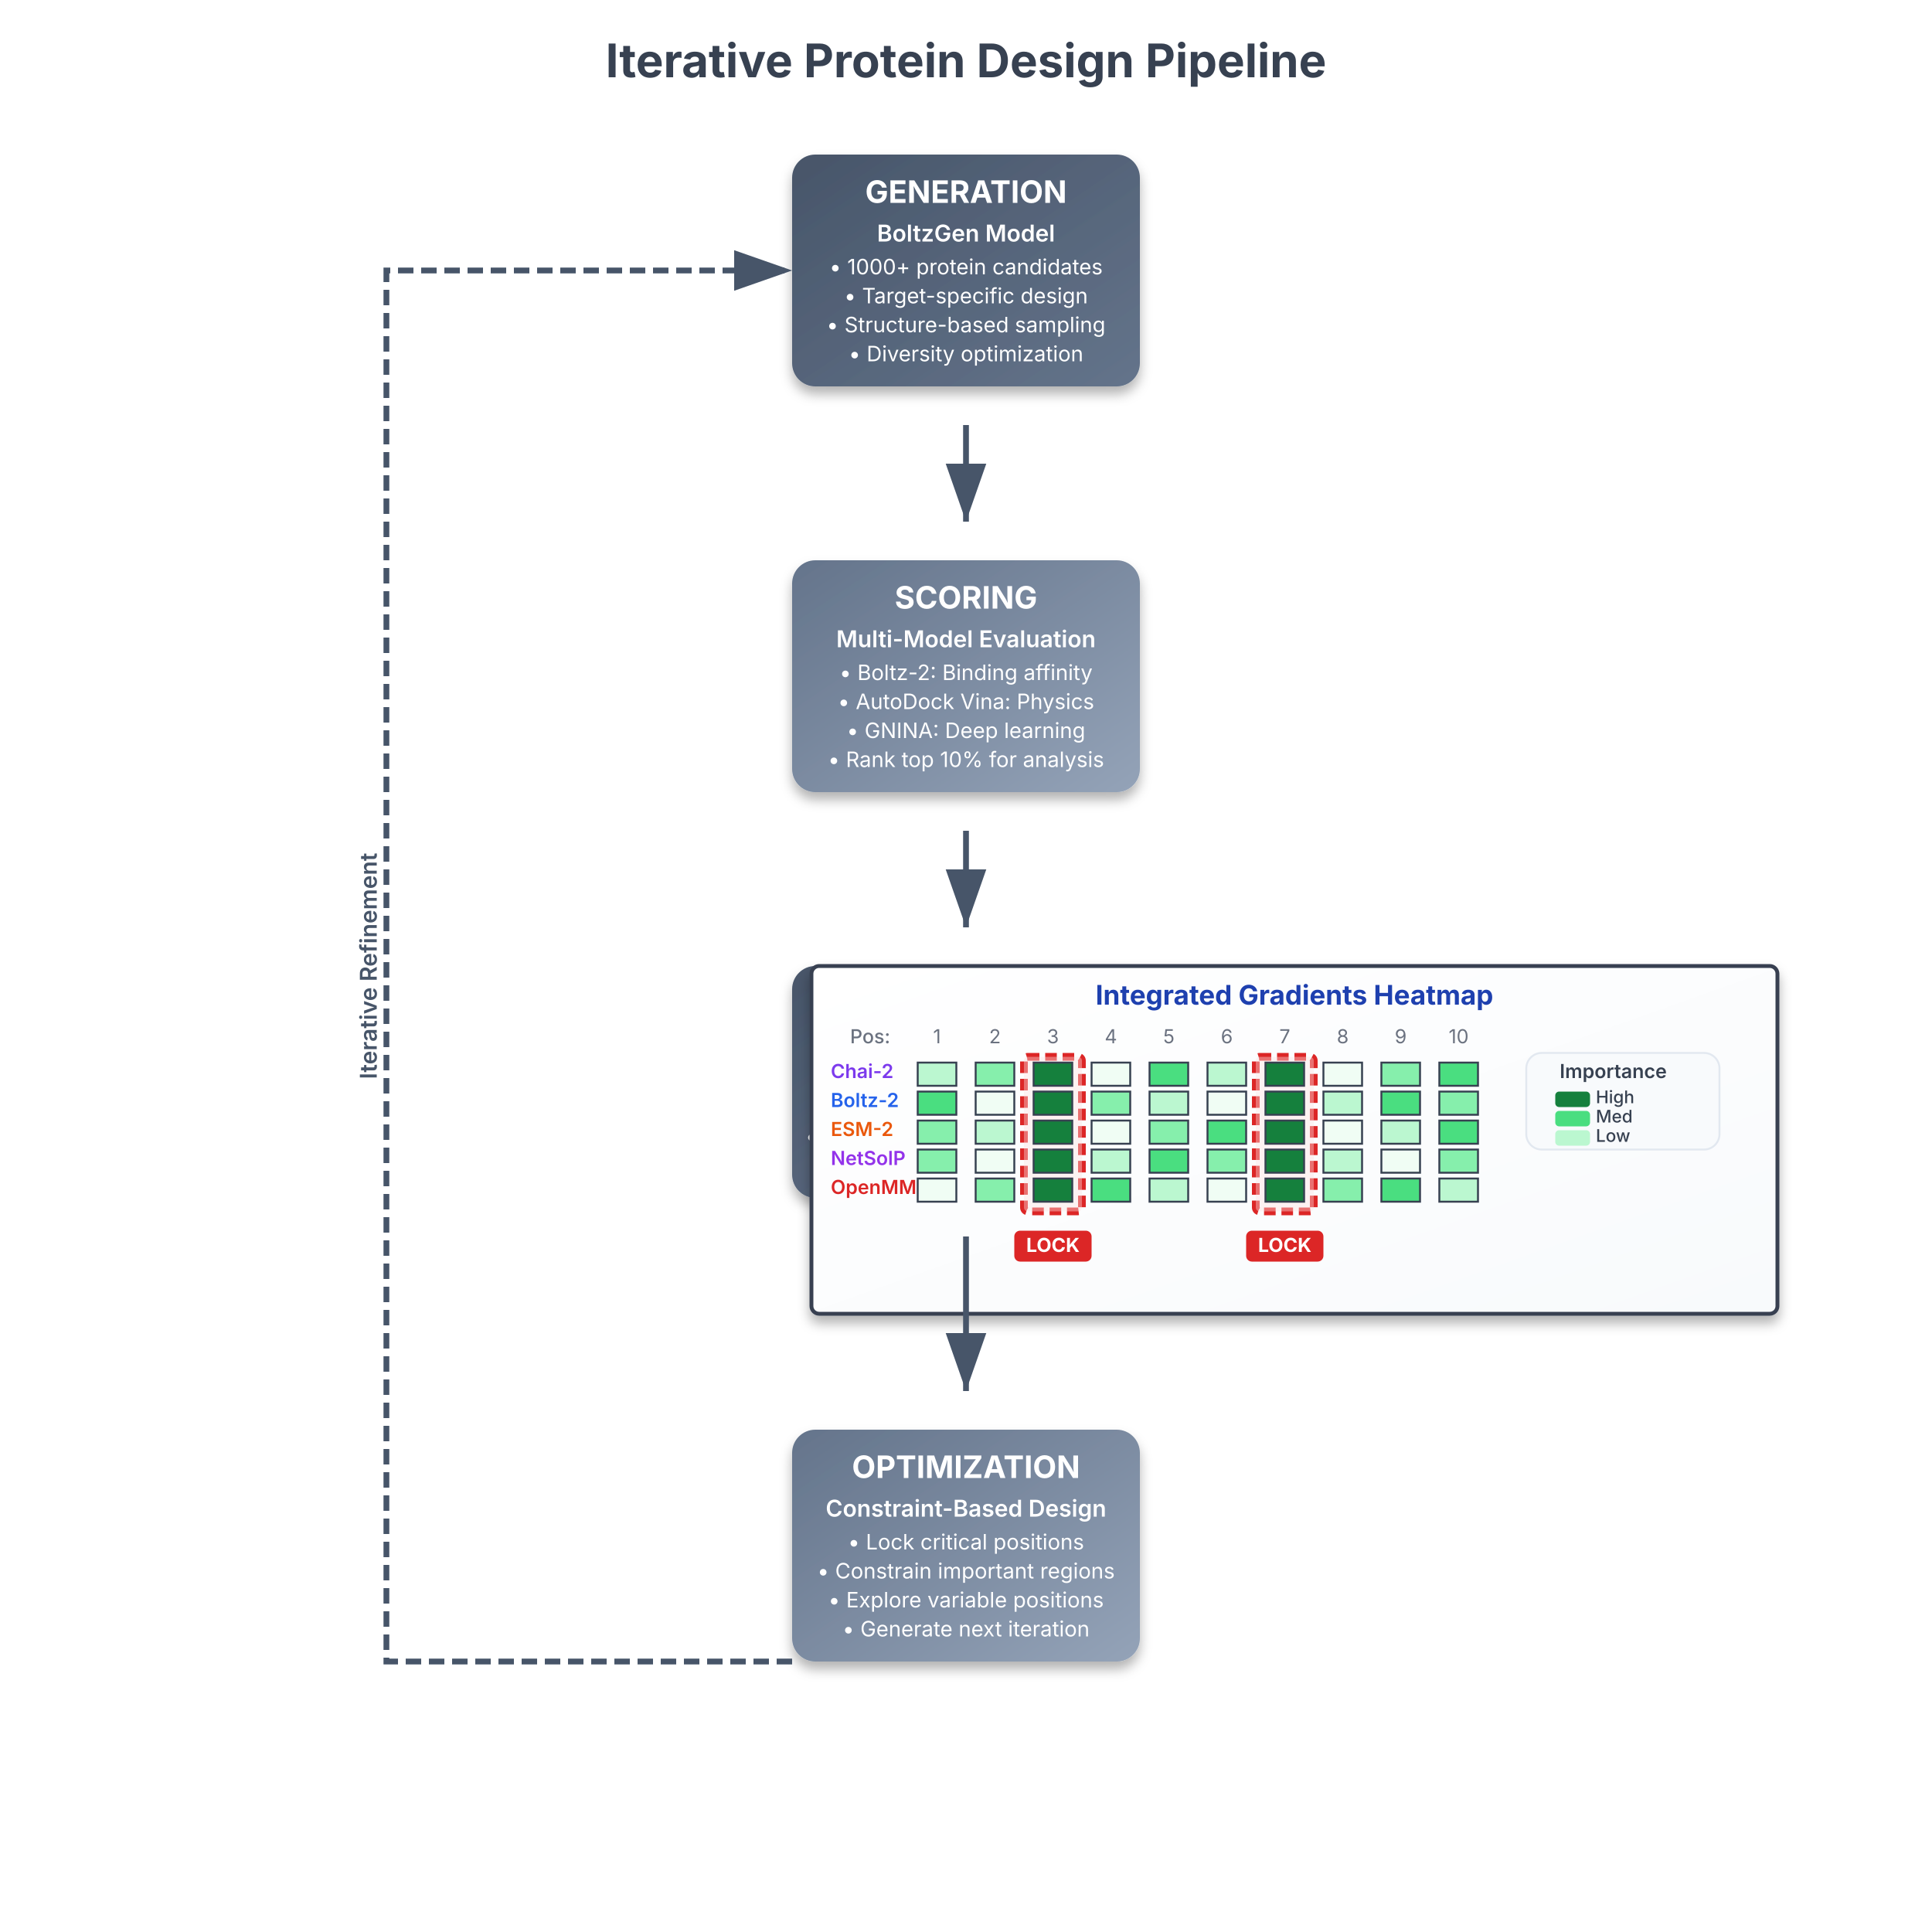
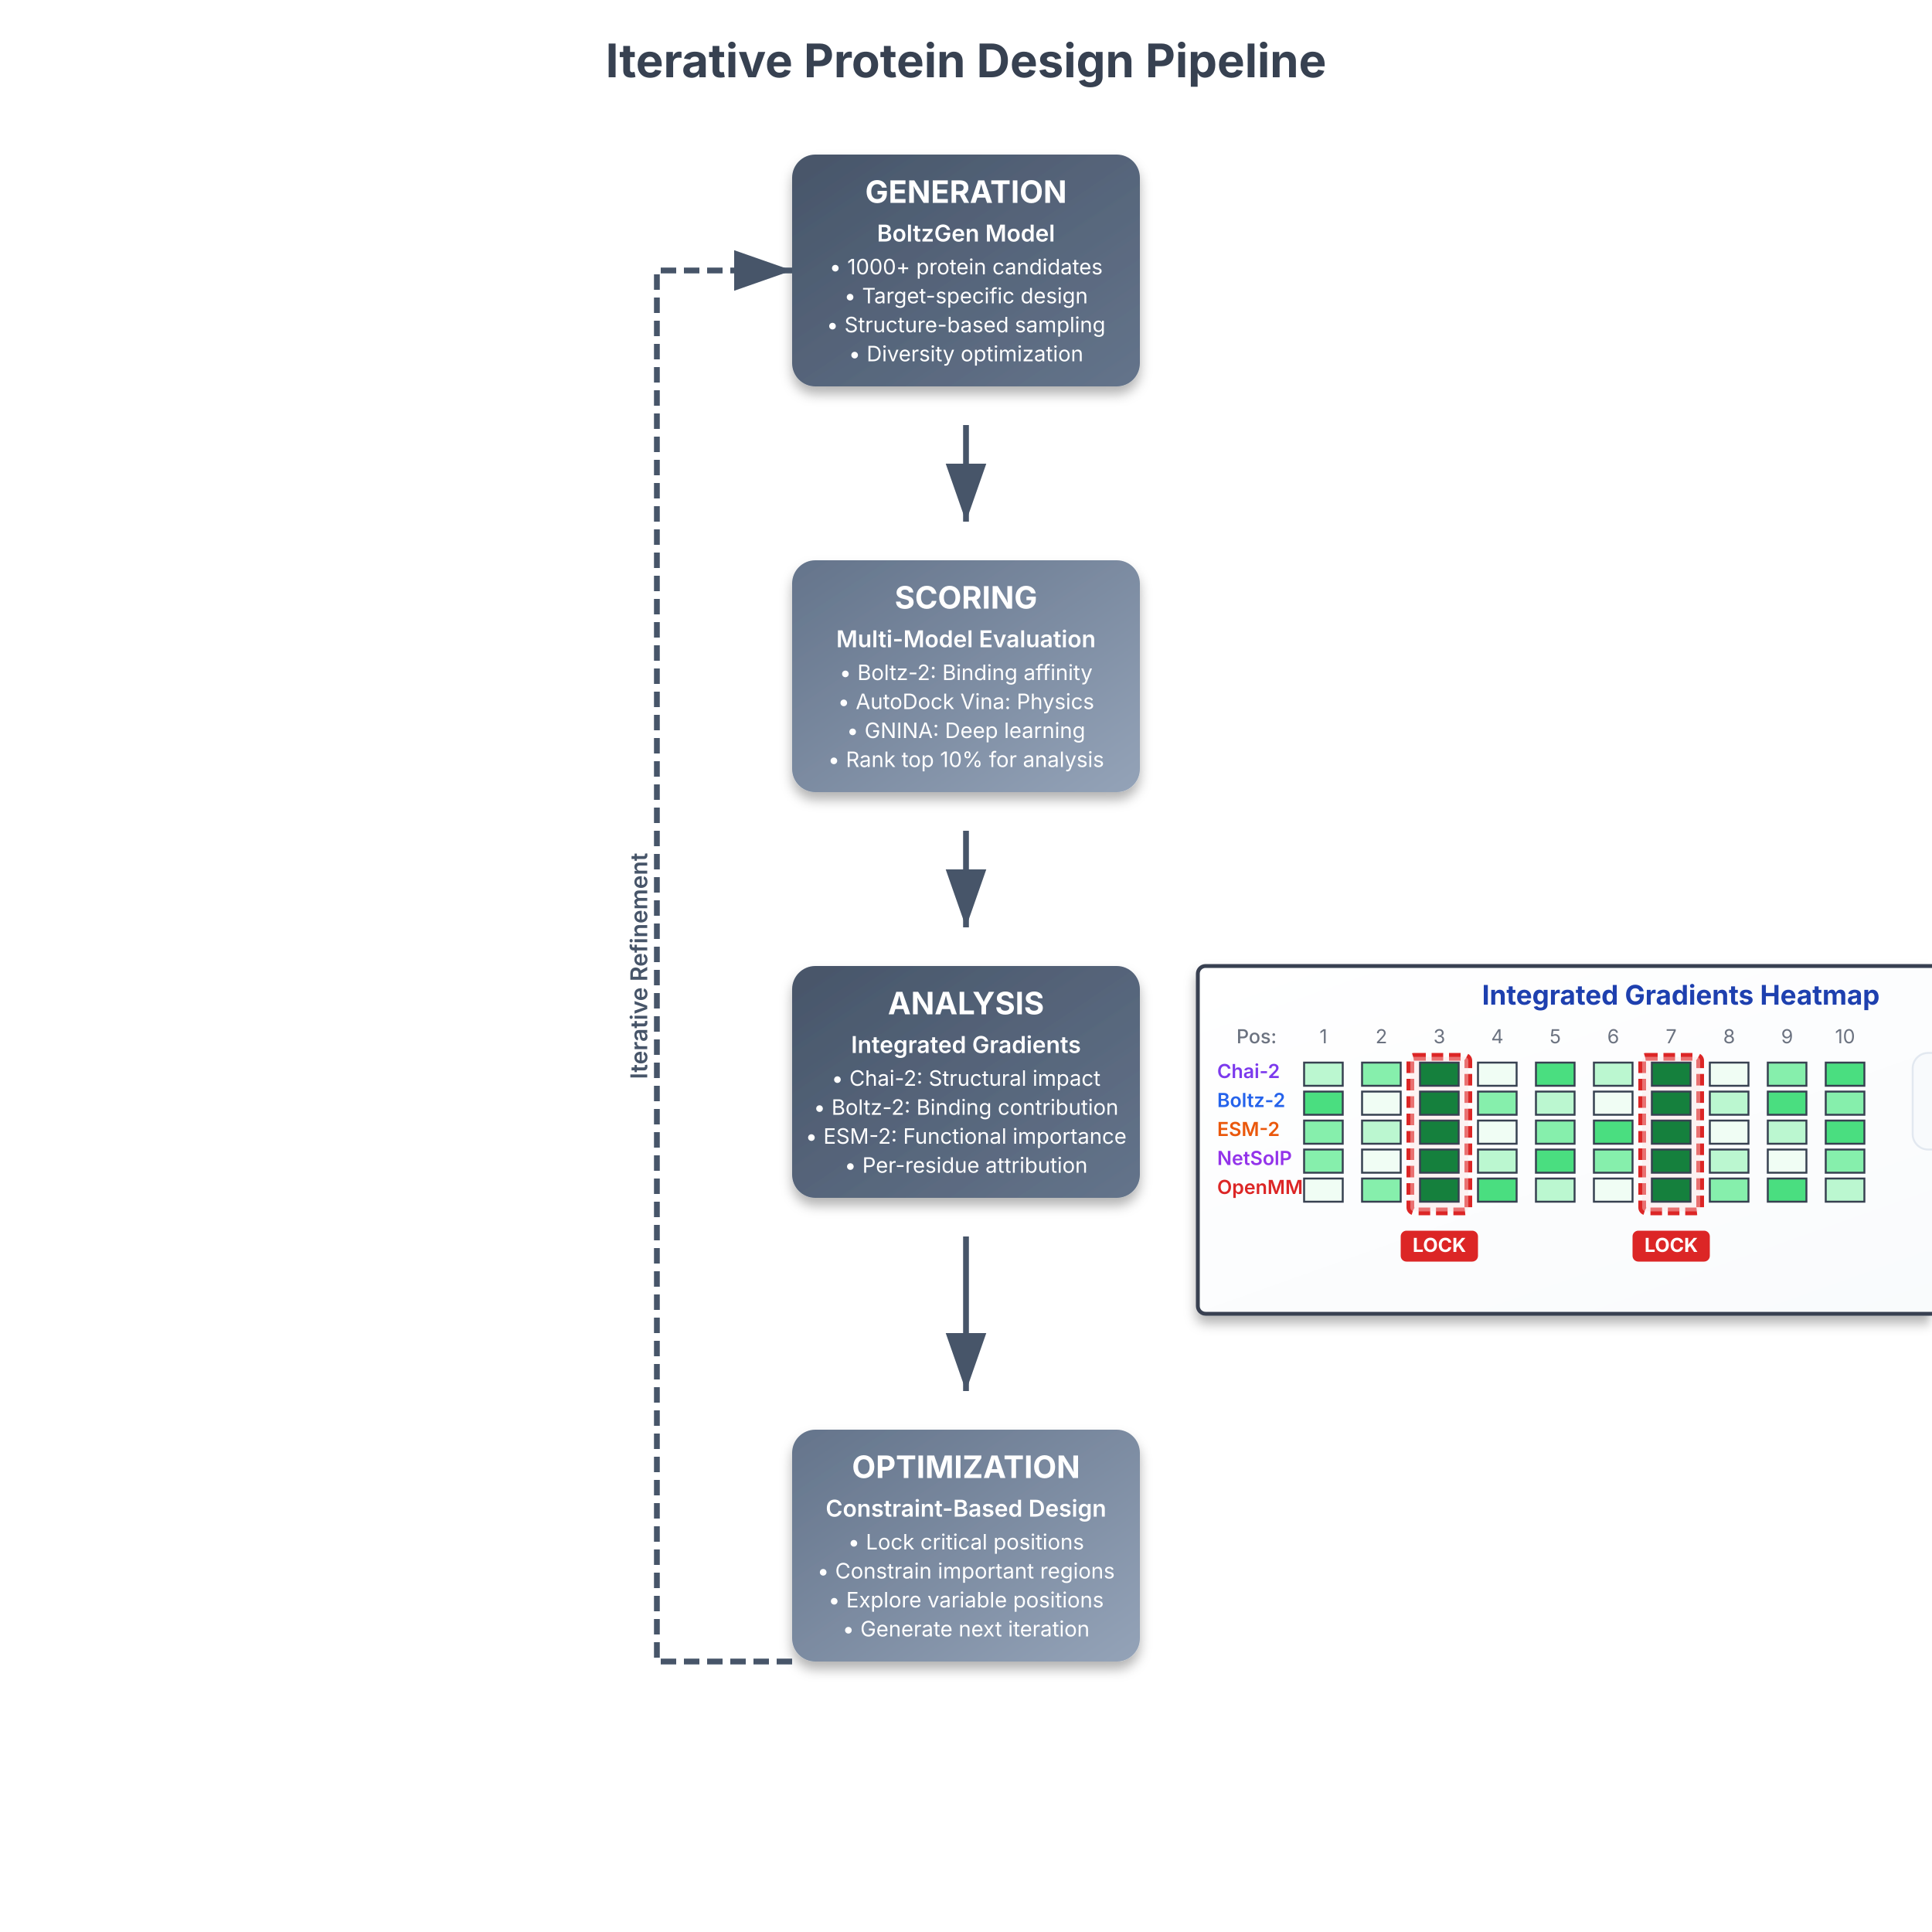
<svg xmlns="http://www.w3.org/2000/svg" width="1000" height="1000" viewBox="0 0 1000 1000">
  <defs>
    <linearGradient id="primaryGrad" x1="0%" y1="0%" x2="100%" y2="100%">
      <stop offset="0%" style="stop-color:#475569;stop-opacity:1" />
      <stop offset="100%" style="stop-color:#64748B;stop-opacity:1" />
    </linearGradient>
    <linearGradient id="secondaryGrad" x1="0%" y1="0%" x2="100%" y2="100%">
      <stop offset="0%" style="stop-color:#64748B;stop-opacity:1" />
      <stop offset="100%" style="stop-color:#94A3B8;stop-opacity:1" />
    </linearGradient>
    <linearGradient id="heatmapBg" x1="0%" y1="0%" x2="100%" y2="100%">
      <stop offset="0%" style="stop-color:#FFFFFF;stop-opacity:1" />
      <stop offset="100%" style="stop-color:#F8FAFC;stop-opacity:1" />
    </linearGradient>
    <filter id="shadow">
      <feDropShadow dx="0" dy="4" stdDeviation="3" flood-opacity="0.3" />
    </filter>
  </defs>
  <rect width="1000" height="1000" fill="#FFFFFF" />
  <text x="500" y="40" text-anchor="middle" fill="#374151" font-family="Inter, sans-serif" font-size="24" font-weight="700">
    Iterative Protein Design Pipeline
  </text>
  <g transform="translate(410, 80)">
    <rect width="180" height="120" rx="12" fill="url(#primaryGrad)" filter="url(#shadow)" />
    <text x="90" y="25" text-anchor="middle" fill="white" font-family="Inter, sans-serif" font-size="16" font-weight="700">
      GENERATION
    </text>
    <text x="90" y="45" text-anchor="middle" fill="white" font-family="Inter, sans-serif" font-size="12" font-weight="600">
      BoltzGen Model
    </text>
    <text x="90" y="62" text-anchor="middle" fill="white" font-family="Inter, sans-serif" font-size="11">
      • 1000+ protein candidates
    </text>
    <text x="90" y="77" text-anchor="middle" fill="white" font-family="Inter, sans-serif" font-size="11">
      • Target-specific design
    </text>
    <text x="90" y="92" text-anchor="middle" fill="white" font-family="Inter, sans-serif" font-size="11">
      • Structure-based sampling
    </text>
    <text x="90" y="107" text-anchor="middle" fill="white" font-family="Inter, sans-serif" font-size="11">
      • Diversity optimization
    </text>
  </g>
  <path d="M 500 220 L 500 270" stroke="#475569" stroke-width="3" fill="none" marker-end="url(#arrowhead)" />
  <g transform="translate(410, 290)">
    <rect width="180" height="120" rx="12" fill="url(#secondaryGrad)" filter="url(#shadow)" />
    <text x="90" y="25" text-anchor="middle" fill="white" font-family="Inter, sans-serif" font-size="16" font-weight="700">
      SCORING
    </text>
    <text x="90" y="45" text-anchor="middle" fill="white" font-family="Inter, sans-serif" font-size="12" font-weight="600">
      Multi-Model Evaluation
    </text>
    <text x="90" y="62" text-anchor="middle" fill="white" font-family="Inter, sans-serif" font-size="11">
      • Boltz-2: Binding affinity
    </text>
    <text x="90" y="77" text-anchor="middle" fill="white" font-family="Inter, sans-serif" font-size="11">
      • AutoDock Vina: Physics
    </text>
    <text x="90" y="92" text-anchor="middle" fill="white" font-family="Inter, sans-serif" font-size="11">
      • GNINA: Deep learning
    </text>
    <text x="90" y="107" text-anchor="middle" fill="white" font-family="Inter, sans-serif" font-size="11">
      • Rank top 10% for analysis
    </text>
  </g>
  <path d="M 500 430 L 500 480" stroke="#475569" stroke-width="3" fill="none" marker-end="url(#arrowhead)" />
  <g transform="translate(410, 500)">
    <rect width="180" height="120" rx="12" fill="url(#primaryGrad)" filter="url(#shadow)" />
    <text x="90" y="25" text-anchor="middle" fill="white" font-family="Inter, sans-serif" font-size="16" font-weight="700">
      ANALYSIS
    </text>
    <text x="90" y="45" text-anchor="middle" fill="white" font-family="Inter, sans-serif" font-size="12" font-weight="600">
      Integrated Gradients
    </text>
    <text x="90" y="62" text-anchor="middle" fill="white" font-family="Inter, sans-serif" font-size="11">
      • Chai-2: Structural impact
    </text>
    <text x="90" y="77" text-anchor="middle" fill="white" font-family="Inter, sans-serif" font-size="11">
      • Boltz-2: Binding contribution
    </text>
    <text x="90" y="92" text-anchor="middle" fill="white" font-family="Inter, sans-serif" font-size="11">
      • ESM-2: Functional importance
    </text>
    <text x="90" y="107" text-anchor="middle" fill="white" font-family="Inter, sans-serif" font-size="11">
      • Per-residue attribution
    </text>
  </g>
-   <g transform="translate(420, 500)">
+   <g transform="translate(620, 500)">
    <rect width="500" height="180" rx="4" fill="url(#heatmapBg)" stroke="#374151" stroke-width="2" filter="url(#shadow)" />
    <text x="250" y="20" text-anchor="middle" fill="#1E40AF" font-family="Inter, sans-serif" font-size="14" font-weight="700">
      Integrated Gradients Heatmap
    </text>
    <text x="20" y="40" fill="#6B7280" font-family="Inter, sans-serif" font-size="10" font-weight="500">Pos:</text>
    <text x="65" y="40" text-anchor="middle" fill="#6B7280" font-family="Inter, sans-serif" font-size="10">1</text>
    <text x="95" y="40" text-anchor="middle" fill="#6B7280" font-family="Inter, sans-serif" font-size="10">2</text>
    <text x="125" y="40" text-anchor="middle" fill="#6B7280" font-family="Inter, sans-serif" font-size="10">3</text>
    <text x="155" y="40" text-anchor="middle" fill="#6B7280" font-family="Inter, sans-serif" font-size="10">4</text>
    <text x="185" y="40" text-anchor="middle" fill="#6B7280" font-family="Inter, sans-serif" font-size="10">5</text>
    <text x="215" y="40" text-anchor="middle" fill="#6B7280" font-family="Inter, sans-serif" font-size="10">6</text>
    <text x="245" y="40" text-anchor="middle" fill="#6B7280" font-family="Inter, sans-serif" font-size="10">7</text>
    <text x="275" y="40" text-anchor="middle" fill="#6B7280" font-family="Inter, sans-serif" font-size="10">8</text>
    <text x="305" y="40" text-anchor="middle" fill="#6B7280" font-family="Inter, sans-serif" font-size="10">9</text>
    <text x="335" y="40" text-anchor="middle" fill="#6B7280" font-family="Inter, sans-serif" font-size="10">10</text>
    <rect x="110" y="47" width="30" height="80" fill="none" stroke="#DC2626" stroke-width="4" stroke-dasharray="6,3" rx="2" />
    <rect x="230" y="47" width="30" height="80" fill="none" stroke="#DC2626" stroke-width="4" stroke-dasharray="6,3" rx="2" />
    <rect x="110" y="47" width="30" height="80" fill="#FEE2E2" fill-opacity="0.4" rx="2" />
    <rect x="230" y="47" width="30" height="80" fill="#FEE2E2" fill-opacity="0.4" rx="2" />
    <text x="10" y="103" fill="#9333EA" font-family="Inter, sans-serif" font-size="10" font-weight="600">NetSolP</text>
    <rect x="55" y="95" width="20" height="12" fill="#86EFAC" stroke="#374151" />
    <rect x="85" y="95" width="20" height="12" fill="#F0FDF4" stroke="#374151" />
    <rect x="115" y="95" width="20" height="12" fill="#15803D" stroke="#374151" />
    <rect x="145" y="95" width="20" height="12" fill="#BBF7D0" stroke="#374151" />
    <rect x="175" y="95" width="20" height="12" fill="#4ADE80" stroke="#374151" />
    <rect x="205" y="95" width="20" height="12" fill="#86EFAC" stroke="#374151" />
    <rect x="235" y="95" width="20" height="12" fill="#15803D" stroke="#374151" />
    <rect x="265" y="95" width="20" height="12" fill="#BBF7D0" stroke="#374151" />
    <rect x="295" y="95" width="20" height="12" fill="#F0FDF4" stroke="#374151" />
    <rect x="325" y="95" width="20" height="12" fill="#86EFAC" stroke="#374151" />
    <text x="10" y="118" fill="#DC2626" font-family="Inter, sans-serif" font-size="10" font-weight="600">OpenMM</text>
    <rect x="55" y="110" width="20" height="12" fill="#F0FDF4" stroke="#374151" />
    <rect x="85" y="110" width="20" height="12" fill="#86EFAC" stroke="#374151" />
    <rect x="115" y="110" width="20" height="12" fill="#15803D" stroke="#374151" />
    <rect x="145" y="110" width="20" height="12" fill="#4ADE80" stroke="#374151" />
    <rect x="175" y="110" width="20" height="12" fill="#BBF7D0" stroke="#374151" />
    <rect x="205" y="110" width="20" height="12" fill="#F0FDF4" stroke="#374151" />
    <rect x="235" y="110" width="20" height="12" fill="#15803D" stroke="#374151" />
    <rect x="265" y="110" width="20" height="12" fill="#86EFAC" stroke="#374151" />
    <rect x="295" y="110" width="20" height="12" fill="#4ADE80" stroke="#374151" />
    <rect x="325" y="110" width="20" height="12" fill="#BBF7D0" stroke="#374151" />
    <rect x="105" y="137" width="40" height="16" fill="#DC2626" rx="3" />
    <text x="125" y="148" text-anchor="middle" fill="white" font-family="Inter, sans-serif" font-size="10" font-weight="700">LOCK</text>
    <rect x="225" y="137" width="40" height="16" fill="#DC2626" rx="3" />
    <text x="245" y="148" text-anchor="middle" fill="white" font-family="Inter, sans-serif" font-size="10" font-weight="700">LOCK</text>
    <text x="10" y="58" fill="#7C3AED" font-family="Inter, sans-serif" font-size="10" font-weight="600">Chai-2</text>
    <rect x="55" y="50" width="20" height="12" fill="#BBF7D0" stroke="#374151" />
    <rect x="85" y="50" width="20" height="12" fill="#86EFAC" stroke="#374151" />
    <rect x="115" y="50" width="20" height="12" fill="#15803D" stroke="#374151" />
    <rect x="145" y="50" width="20" height="12" fill="#F0FDF4" stroke="#374151" />
    <rect x="175" y="50" width="20" height="12" fill="#4ADE80" stroke="#374151" />
    <rect x="205" y="50" width="20" height="12" fill="#BBF7D0" stroke="#374151" />
    <rect x="235" y="50" width="20" height="12" fill="#15803D" stroke="#374151" />
    <rect x="265" y="50" width="20" height="12" fill="#F0FDF4" stroke="#374151" />
    <rect x="295" y="50" width="20" height="12" fill="#86EFAC" stroke="#374151" />
    <rect x="325" y="50" width="20" height="12" fill="#4ADE80" stroke="#374151" />
    <text x="10" y="73" fill="#2563EB" font-family="Inter, sans-serif" font-size="10" font-weight="600">Boltz-2</text>
    <rect x="55" y="65" width="20" height="12" fill="#4ADE80" stroke="#374151" />
    <rect x="85" y="65" width="20" height="12" fill="#F0FDF4" stroke="#374151" />
    <rect x="115" y="65" width="20" height="12" fill="#15803D" stroke="#374151" />
    <rect x="145" y="65" width="20" height="12" fill="#86EFAC" stroke="#374151" />
    <rect x="175" y="65" width="20" height="12" fill="#BBF7D0" stroke="#374151" />
    <rect x="205" y="65" width="20" height="12" fill="#F0FDF4" stroke="#374151" />
    <rect x="235" y="65" width="20" height="12" fill="#15803D" stroke="#374151" />
    <rect x="265" y="65" width="20" height="12" fill="#BBF7D0" stroke="#374151" />
    <rect x="295" y="65" width="20" height="12" fill="#4ADE80" stroke="#374151" />
    <rect x="325" y="65" width="20" height="12" fill="#86EFAC" stroke="#374151" />
    <text x="10" y="88" fill="#EA580C" font-family="Inter, sans-serif" font-size="10" font-weight="600">ESM-2</text>
    <rect x="55" y="80" width="20" height="12" fill="#86EFAC" stroke="#374151" />
    <rect x="85" y="80" width="20" height="12" fill="#BBF7D0" stroke="#374151" />
    <rect x="115" y="80" width="20" height="12" fill="#15803D" stroke="#374151" />
    <rect x="145" y="80" width="20" height="12" fill="#F0FDF4" stroke="#374151" />
    <rect x="175" y="80" width="20" height="12" fill="#86EFAC" stroke="#374151" />
    <rect x="205" y="80" width="20" height="12" fill="#4ADE80" stroke="#374151" />
    <rect x="235" y="80" width="20" height="12" fill="#15803D" stroke="#374151" />
    <rect x="265" y="80" width="20" height="12" fill="#F0FDF4" stroke="#374151" />
    <rect x="295" y="80" width="20" height="12" fill="#BBF7D0" stroke="#374151" />
    <rect x="325" y="80" width="20" height="12" fill="#4ADE80" stroke="#374151" />
    <g transform="translate(380, 50)">
      <rect x="-10" y="-5" width="100" height="50" fill="#F8FAFC" stroke="#E2E8F0" stroke-width="1" rx="8" />
      <text x="35" y="8" text-anchor="middle" fill="#374151" font-family="Inter, sans-serif" font-size="10" font-weight="600">Importance</text>
      <rect x="5" y="15" width="18" height="8" fill="#15803D" stroke="none" rx="2" />
      <text x="26" y="21" fill="#374151" font-family="Inter, sans-serif" font-size="9" font-weight="500">High</text>
      <rect x="5" y="25" width="18" height="8" fill="#4ADE80" stroke="none" rx="2" />
      <text x="26" y="31" fill="#374151" font-family="Inter, sans-serif" font-size="9" font-weight="500">Med</text>
      <rect x="5" y="35" width="18" height="8" fill="#BBF7D0" stroke="none" rx="2" />
      <text x="26" y="41" fill="#374151" font-family="Inter, sans-serif" font-size="9" font-weight="500">Low</text>
    </g>
  </g>
  <path d="M 500 640 L 500 720" stroke="#475569" stroke-width="3" fill="none" marker-end="url(#arrowhead)" />
  <g transform="translate(410, 740)">
    <rect width="180" height="120" rx="12" fill="url(#secondaryGrad)" filter="url(#shadow)" />
    <text x="90" y="25" text-anchor="middle" fill="white" font-family="Inter, sans-serif" font-size="16" font-weight="700">
      OPTIMIZATION
    </text>
    <text x="90" y="45" text-anchor="middle" fill="white" font-family="Inter, sans-serif" font-size="12" font-weight="600">
      Constraint-Based Design
    </text>
    <text x="90" y="62" text-anchor="middle" fill="white" font-family="Inter, sans-serif" font-size="11">
      • Lock critical positions
    </text>
    <text x="90" y="77" text-anchor="middle" fill="white" font-family="Inter, sans-serif" font-size="11">
      • Constrain important regions
    </text>
    <text x="90" y="92" text-anchor="middle" fill="white" font-family="Inter, sans-serif" font-size="11">
      • Explore variable positions
    </text>
    <text x="90" y="107" text-anchor="middle" fill="white" font-family="Inter, sans-serif" font-size="11">
      • Generate next iteration
    </text>
  </g>
-   <path d="M 410 860 L 200 860 L 200 140 L 410 140" stroke="#475569" stroke-width="3" fill="none" marker-end="url(#arrowhead)" stroke-dasharray="8,4" />
-   <text x="195" y="500" text-anchor="middle" fill="#475569" font-family="Inter, sans-serif" font-size="12" font-weight="600" transform="rotate(-90 195 500)">
+   <path d="M 410 860 L 340 860 L 340 140 L 410 140" stroke="#475569" stroke-width="3" fill="none" marker-end="url(#arrowhead)" stroke-dasharray="8,4" />
+   <text x="335" y="500" text-anchor="middle" fill="#475569" font-family="Inter, sans-serif" font-size="12" font-weight="600" transform="rotate(-90 335 500)">
    Iterative Refinement
  </text>
  <defs>
    <marker id="arrowhead" markerWidth="10" markerHeight="7" refX="10" refY="3.5" orient="auto">
      <polygon points="0 0, 10 3.5, 0 7" fill="#475569" />
    </marker>
  </defs>
</svg>
